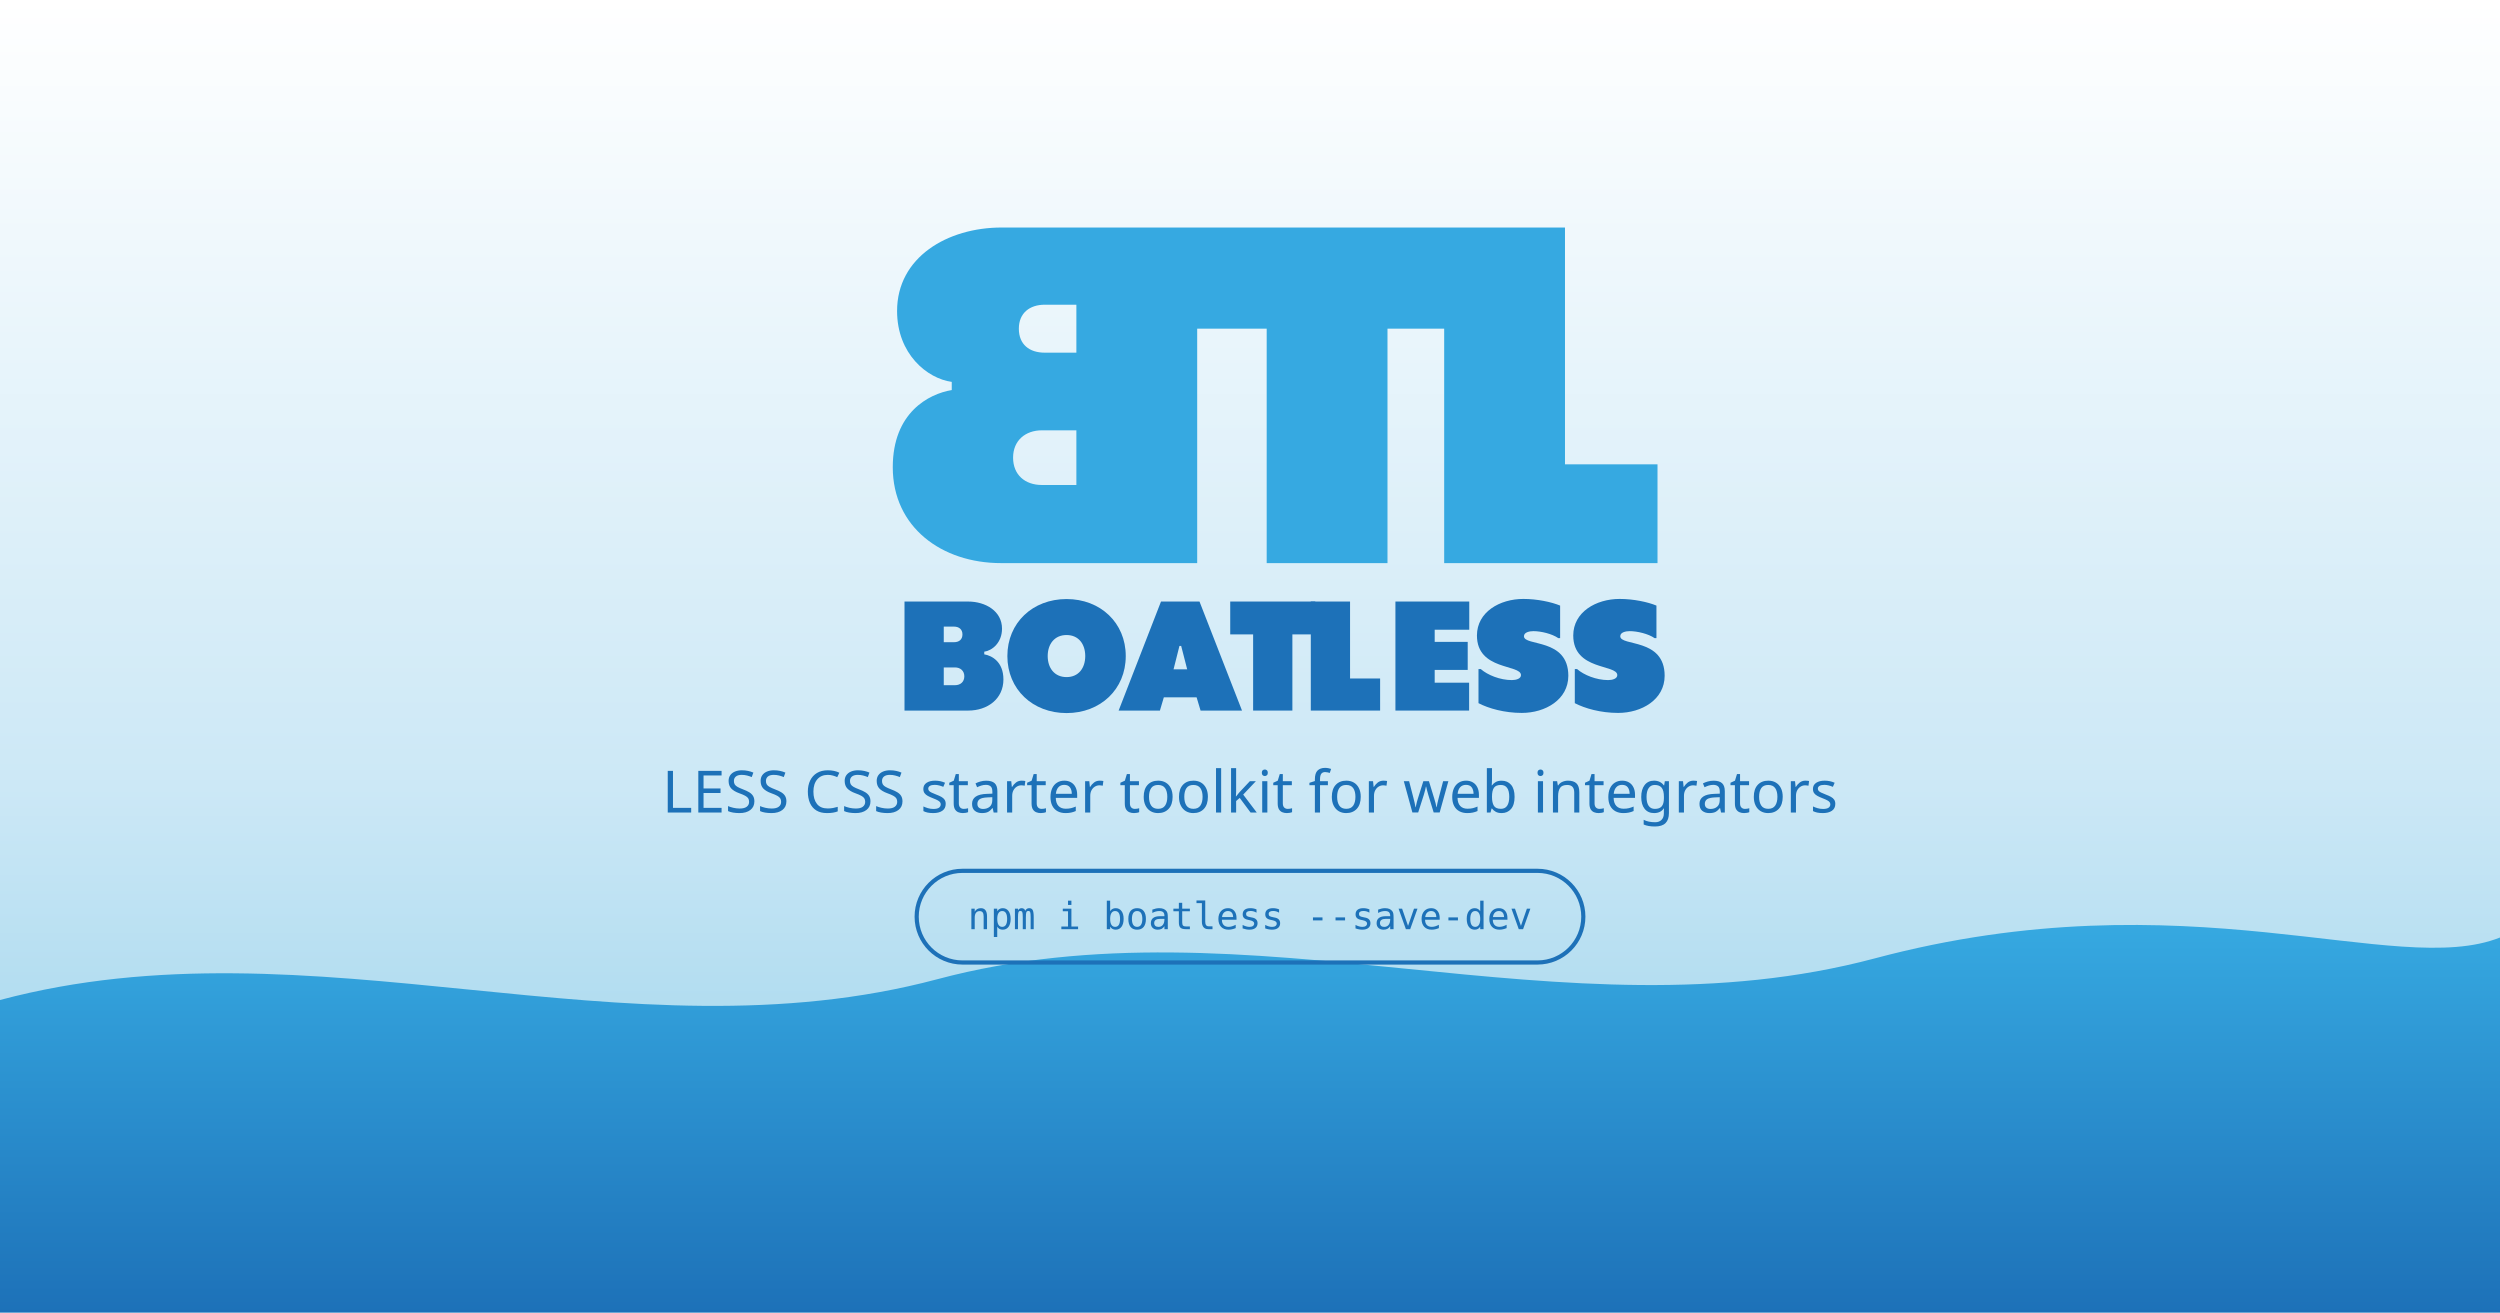
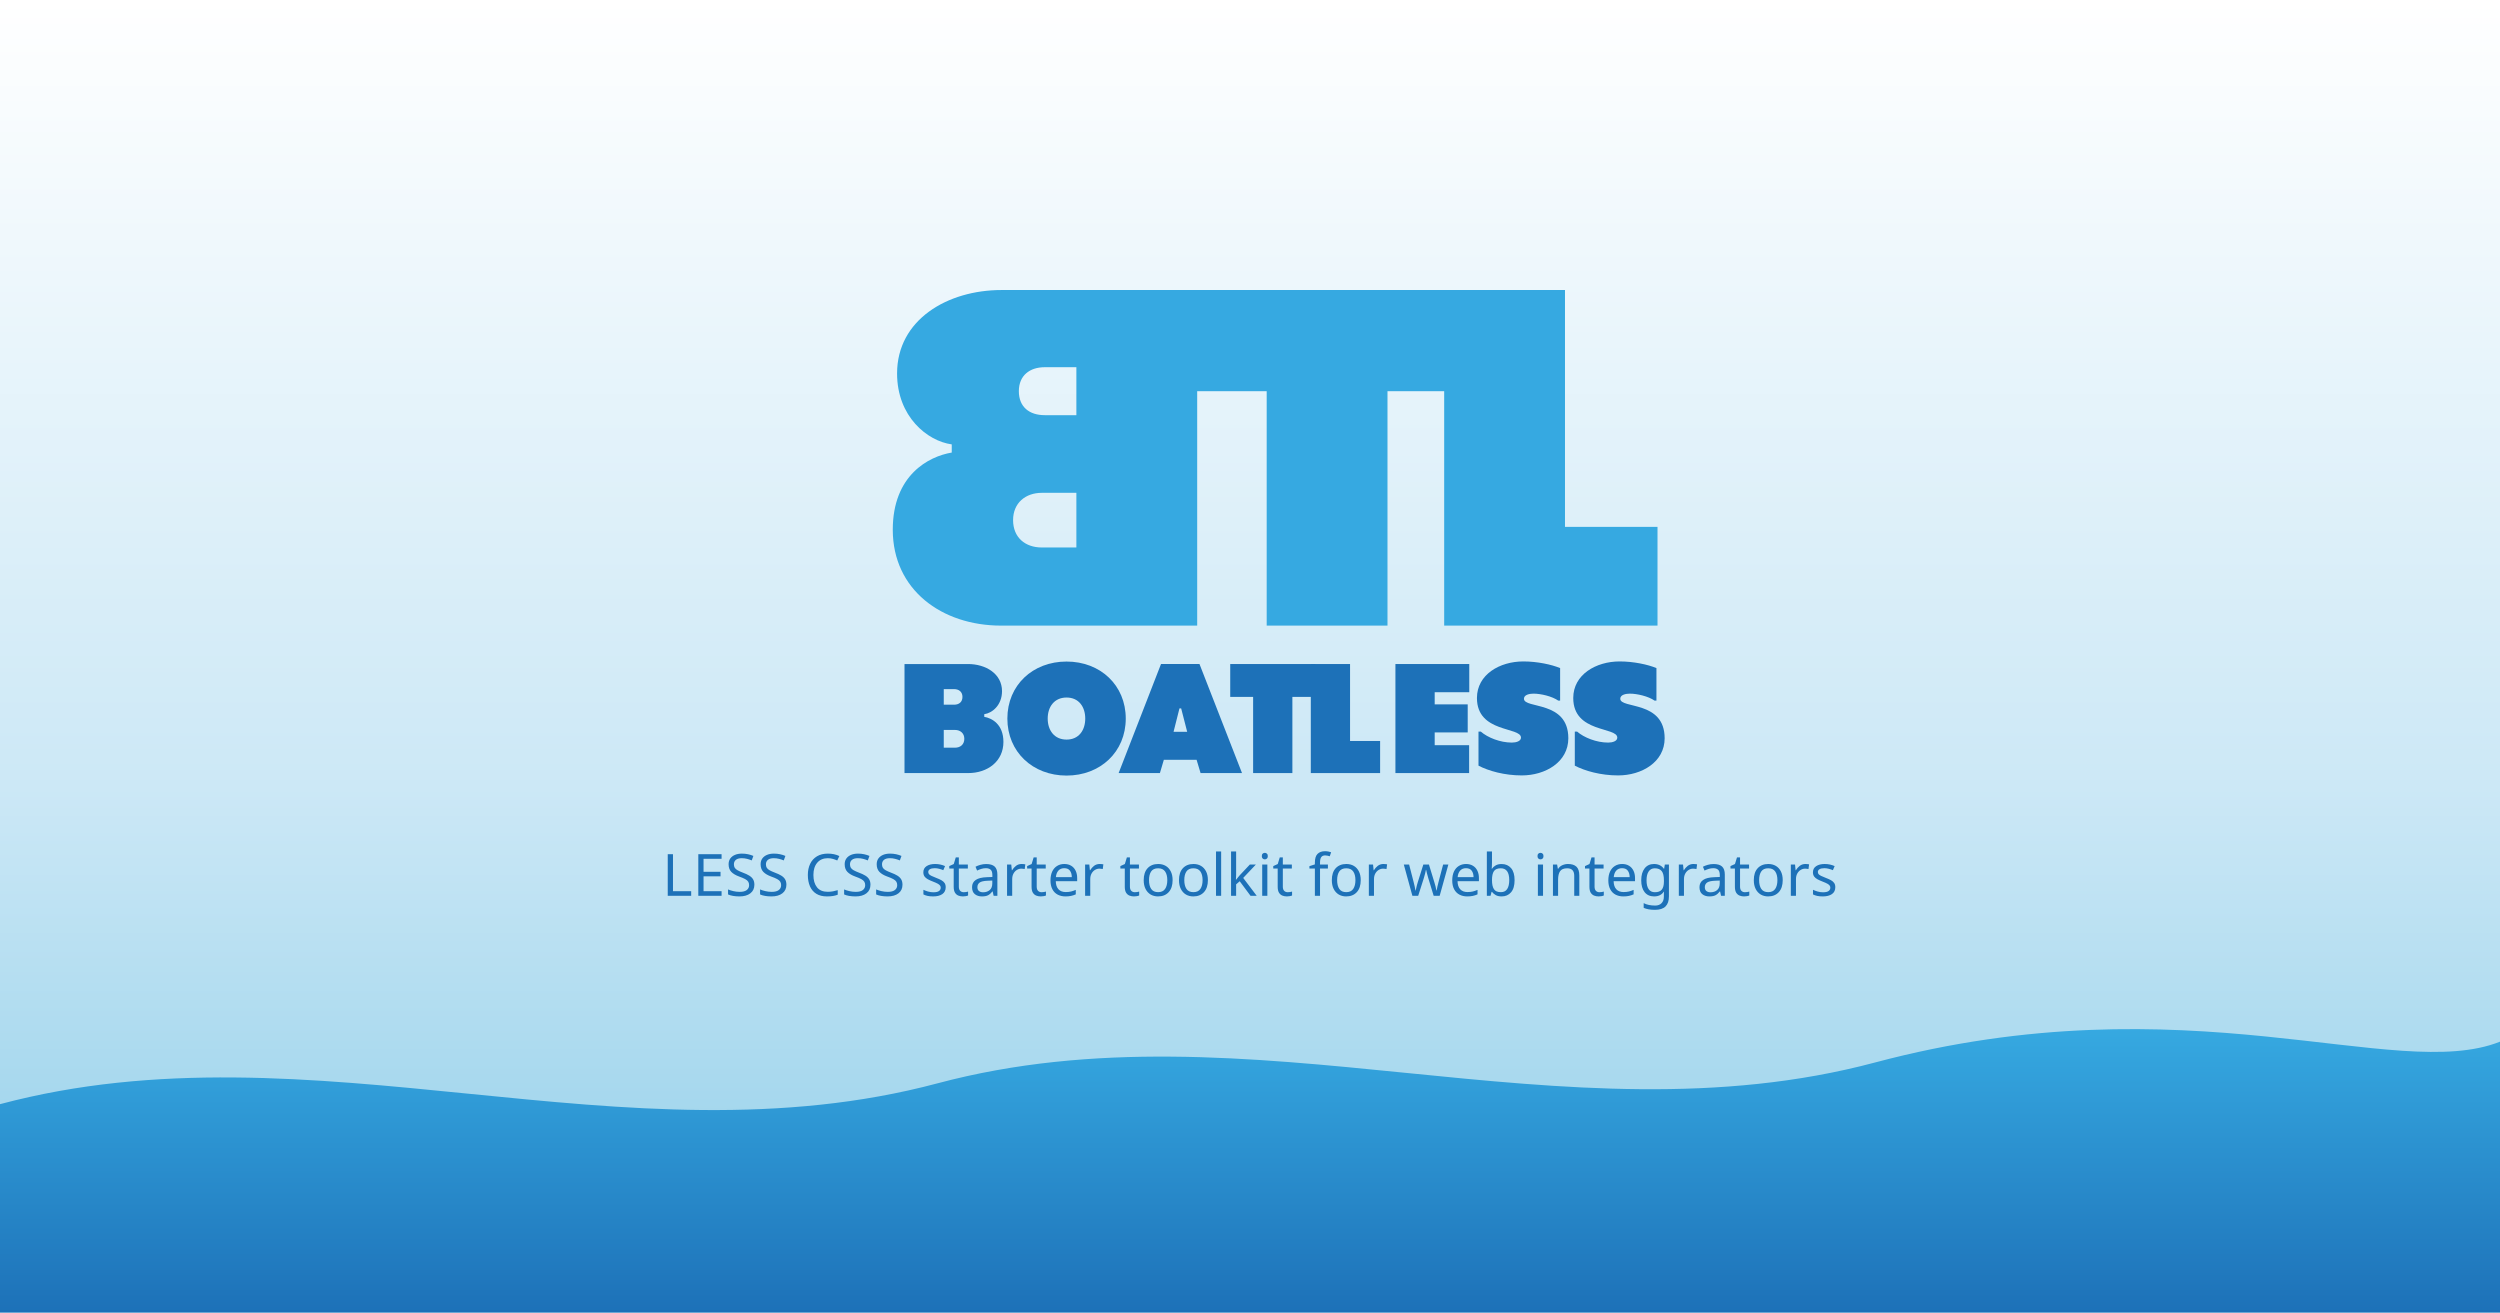
<svg xmlns="http://www.w3.org/2000/svg" viewBox="0 0 1200 630" width="1200" height="630">
  <defs>
    <linearGradient id="bg" x1="0" y1="0" x2="0" y2="1">
      <stop offset="0%" stop-color="#ffffff" />
      <stop offset="60%" stop-color="#cce8f6" />
      <stop offset="100%" stop-color="#8dcde8" />
    </linearGradient>
    <linearGradient id="wave" x1="0" y1="0" x2="0" y2="1">
      <stop offset="0%" stop-color="#36a9e1" />
      <stop offset="100%" stop-color="#1d71b8" />
    </linearGradient>
  </defs>
  <rect width="1200" height="630" fill="url(#bg)" />
-   <path fill="url(#wave)" d="M0,480 C150,440 300,510 450,470 C600,430 750,500 900,460 C1050,420 1150,470 1200,450 L1200,630 L0,630 Z" />
-   <g transform="translate(420, 100) scale(3.2)">
+   <path fill="url(#wave)" d="M0,530 C150,490 300,560 450,520 C600,480 750,550 900,510 C1050,470 1150,520 1200,500 L1200,630 L0,630 Z" />
+   <g transform="translate(420, 130) scale(3.2)">
    <path fill="#36a9e1" d="M103.498,38.404V2.878H18.99C10.863,2.878,3.312,7.337,3.312,15.394c0,6.468,4.531,10.139,8.2,10.639v1.226c-3.453.576-8.846,3.378-8.846,11.578,0,8.988,7.334,14.38,16.251,14.38h29.411V18.051h10.425v35.167h18.121V18.051h8.503v35.167h31.999v-14.814h-13.878ZM30.206,41.498h-5.178c-2.515,0-4.315-1.514-4.315-4.1,0-2.59,1.871-4.1,4.315-4.1h5.178v8.2ZM30.206,21.65h-4.746c-2.3,0-3.883-1.222-3.883-3.599,0-2.369,1.654-3.595,3.883-3.595h4.746v7.195Z" />
    <path fill="#1d71b8" d="M4.426,58.98h9.533c2.641,0,5.094,1.449,5.094,4.067,0,2.102-1.472,3.294-2.664,3.457v.398c1.122.187,2.874,1.098,2.874,3.762,0,2.92-2.383,4.673-5.28,4.673H4.426v-16.357ZM13.118,63.91c0-.77-.537-1.168-1.262-1.168h-1.542v2.338h1.542c.747,0,1.262-.397,1.262-1.17ZM13.398,70.197c0-.842-.608-1.332-1.402-1.332h-1.682v2.664h1.682c.817,0,1.402-.492,1.402-1.332Z" />
    <path fill="#1d71b8" d="M19.855,67.159c0-5.001,3.808-8.552,8.879-8.552,5.07,0,8.879,3.552,8.879,8.552s-3.809,8.552-8.879,8.552c-5.071,0-8.879-3.552-8.879-8.552ZM31.537,67.159c0-1.775-.982-3.155-2.804-3.155-1.823,0-2.828,1.38-2.828,3.155,0,1.777,1.005,3.155,2.828,3.155,1.822,0,2.804-1.378,2.804-3.155Z" />
    <path fill="#1d71b8" d="M48.241,73.35h-4.916l-.588,1.987h-6.192l6.356-16.358h5.772l6.379,16.358h-6.216l-.596-1.987ZM44.783,69.145h2.044l-.901-3.506h-.258l-.885,3.506Z" />
    <path fill="#1d71b8" d="M66.042,63.91h-3.435v11.427h-5.888v-11.427h-3.435v-4.93h12.757v4.93Z" />
    <path fill="#1d71b8" d="M71.258,58.98v11.543h4.509v4.814h-10.397v-16.357h5.888Z" />
    <path fill="#1d71b8" d="M89.14,58.98v4.229h-5.187v1.823h4.953v4.206h-4.953v1.916h5.164v4.182h-11.053v-16.357h11.076Z" />
    <path fill="#1d71b8" d="M98.778,63.421c-.597,0-1.435.163-1.435.767,0,1.542,6.657.223,6.657,5.928,0,3.578-3.451,5.572-6.982,5.572-2.602,0-4.985-.675-6.495-1.464v-5.11h.349c1.019.892,2.889,1.649,4.654,1.649.651,0,1.371-.209,1.371-.744,0-1.649-6.606-.668-6.606-5.941,0-3.532,3.428-5.488,6.959-5.488,2.091,0,4.242.465,5.519.998v4.88h-.278c-.929-.65-2.61-1.046-3.712-1.046Z" />
    <path fill="#1d71b8" d="M113.225,63.421c-.597,0-1.435.163-1.435.767,0,1.542,6.657.223,6.657,5.928,0,3.578-3.451,5.572-6.982,5.572-2.602,0-4.985-.675-6.495-1.464v-5.11h.348c1.019.892,2.889,1.649,4.655,1.649.65,0,1.37-.209,1.37-.744,0-1.649-6.606-.668-6.606-5.941,0-3.532,3.428-5.488,6.959-5.488,2.091,0,4.242.465,5.52.998v4.88h-.279c-.929-.65-2.61-1.046-3.712-1.046Z" />
  </g>
-   <text x="600" y="390" font-family="Poppins, sans-serif" font-size="28" fill="#1d71b8" text-anchor="middle" font-weight="500">LESS CSS starter toolkit for web integrators</text>
-   <rect x="440" y="418" width="320" height="44" rx="22" fill="none" stroke="#1d71b8" stroke-width="2" />
-   <text x="600" y="446" font-family="monospace" font-size="18" fill="#1d71b8" text-anchor="middle">npm i boatless --save-dev</text>
+   <text x="600" y="430" font-family="Poppins, sans-serif" font-size="28" fill="#1d71b8" text-anchor="middle" font-weight="500">LESS CSS starter toolkit for web integrators</text>
</svg>
